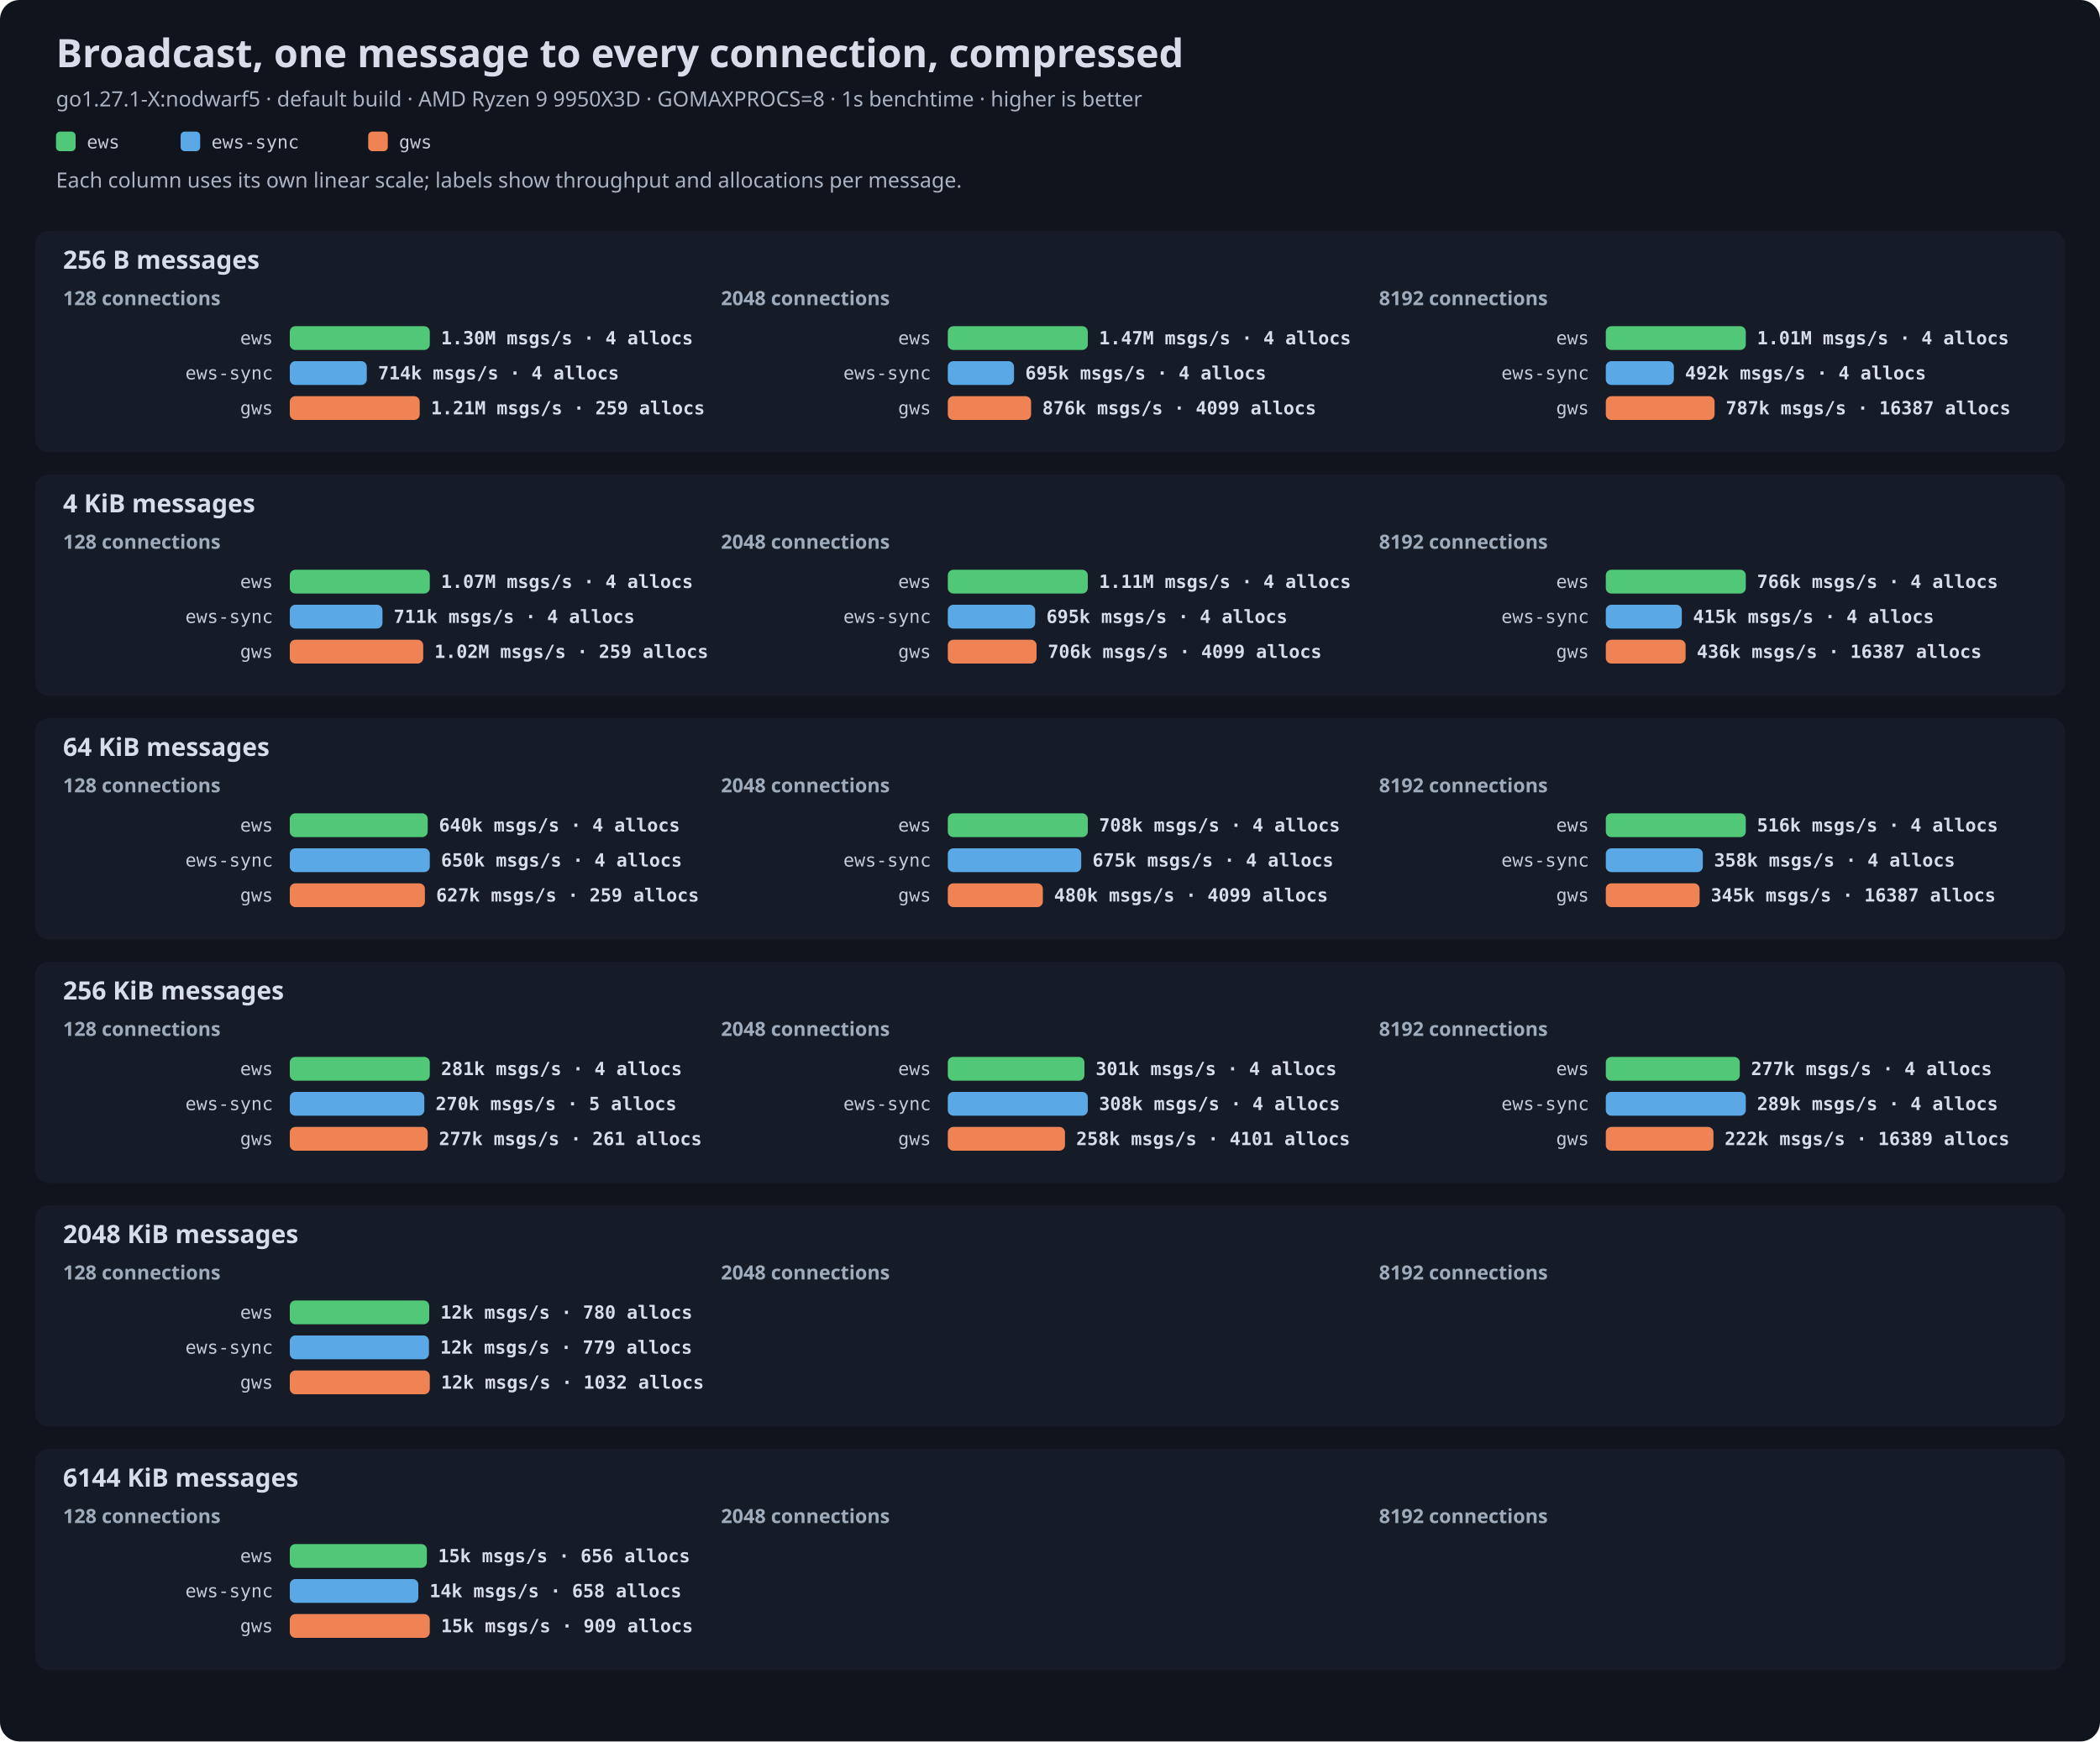
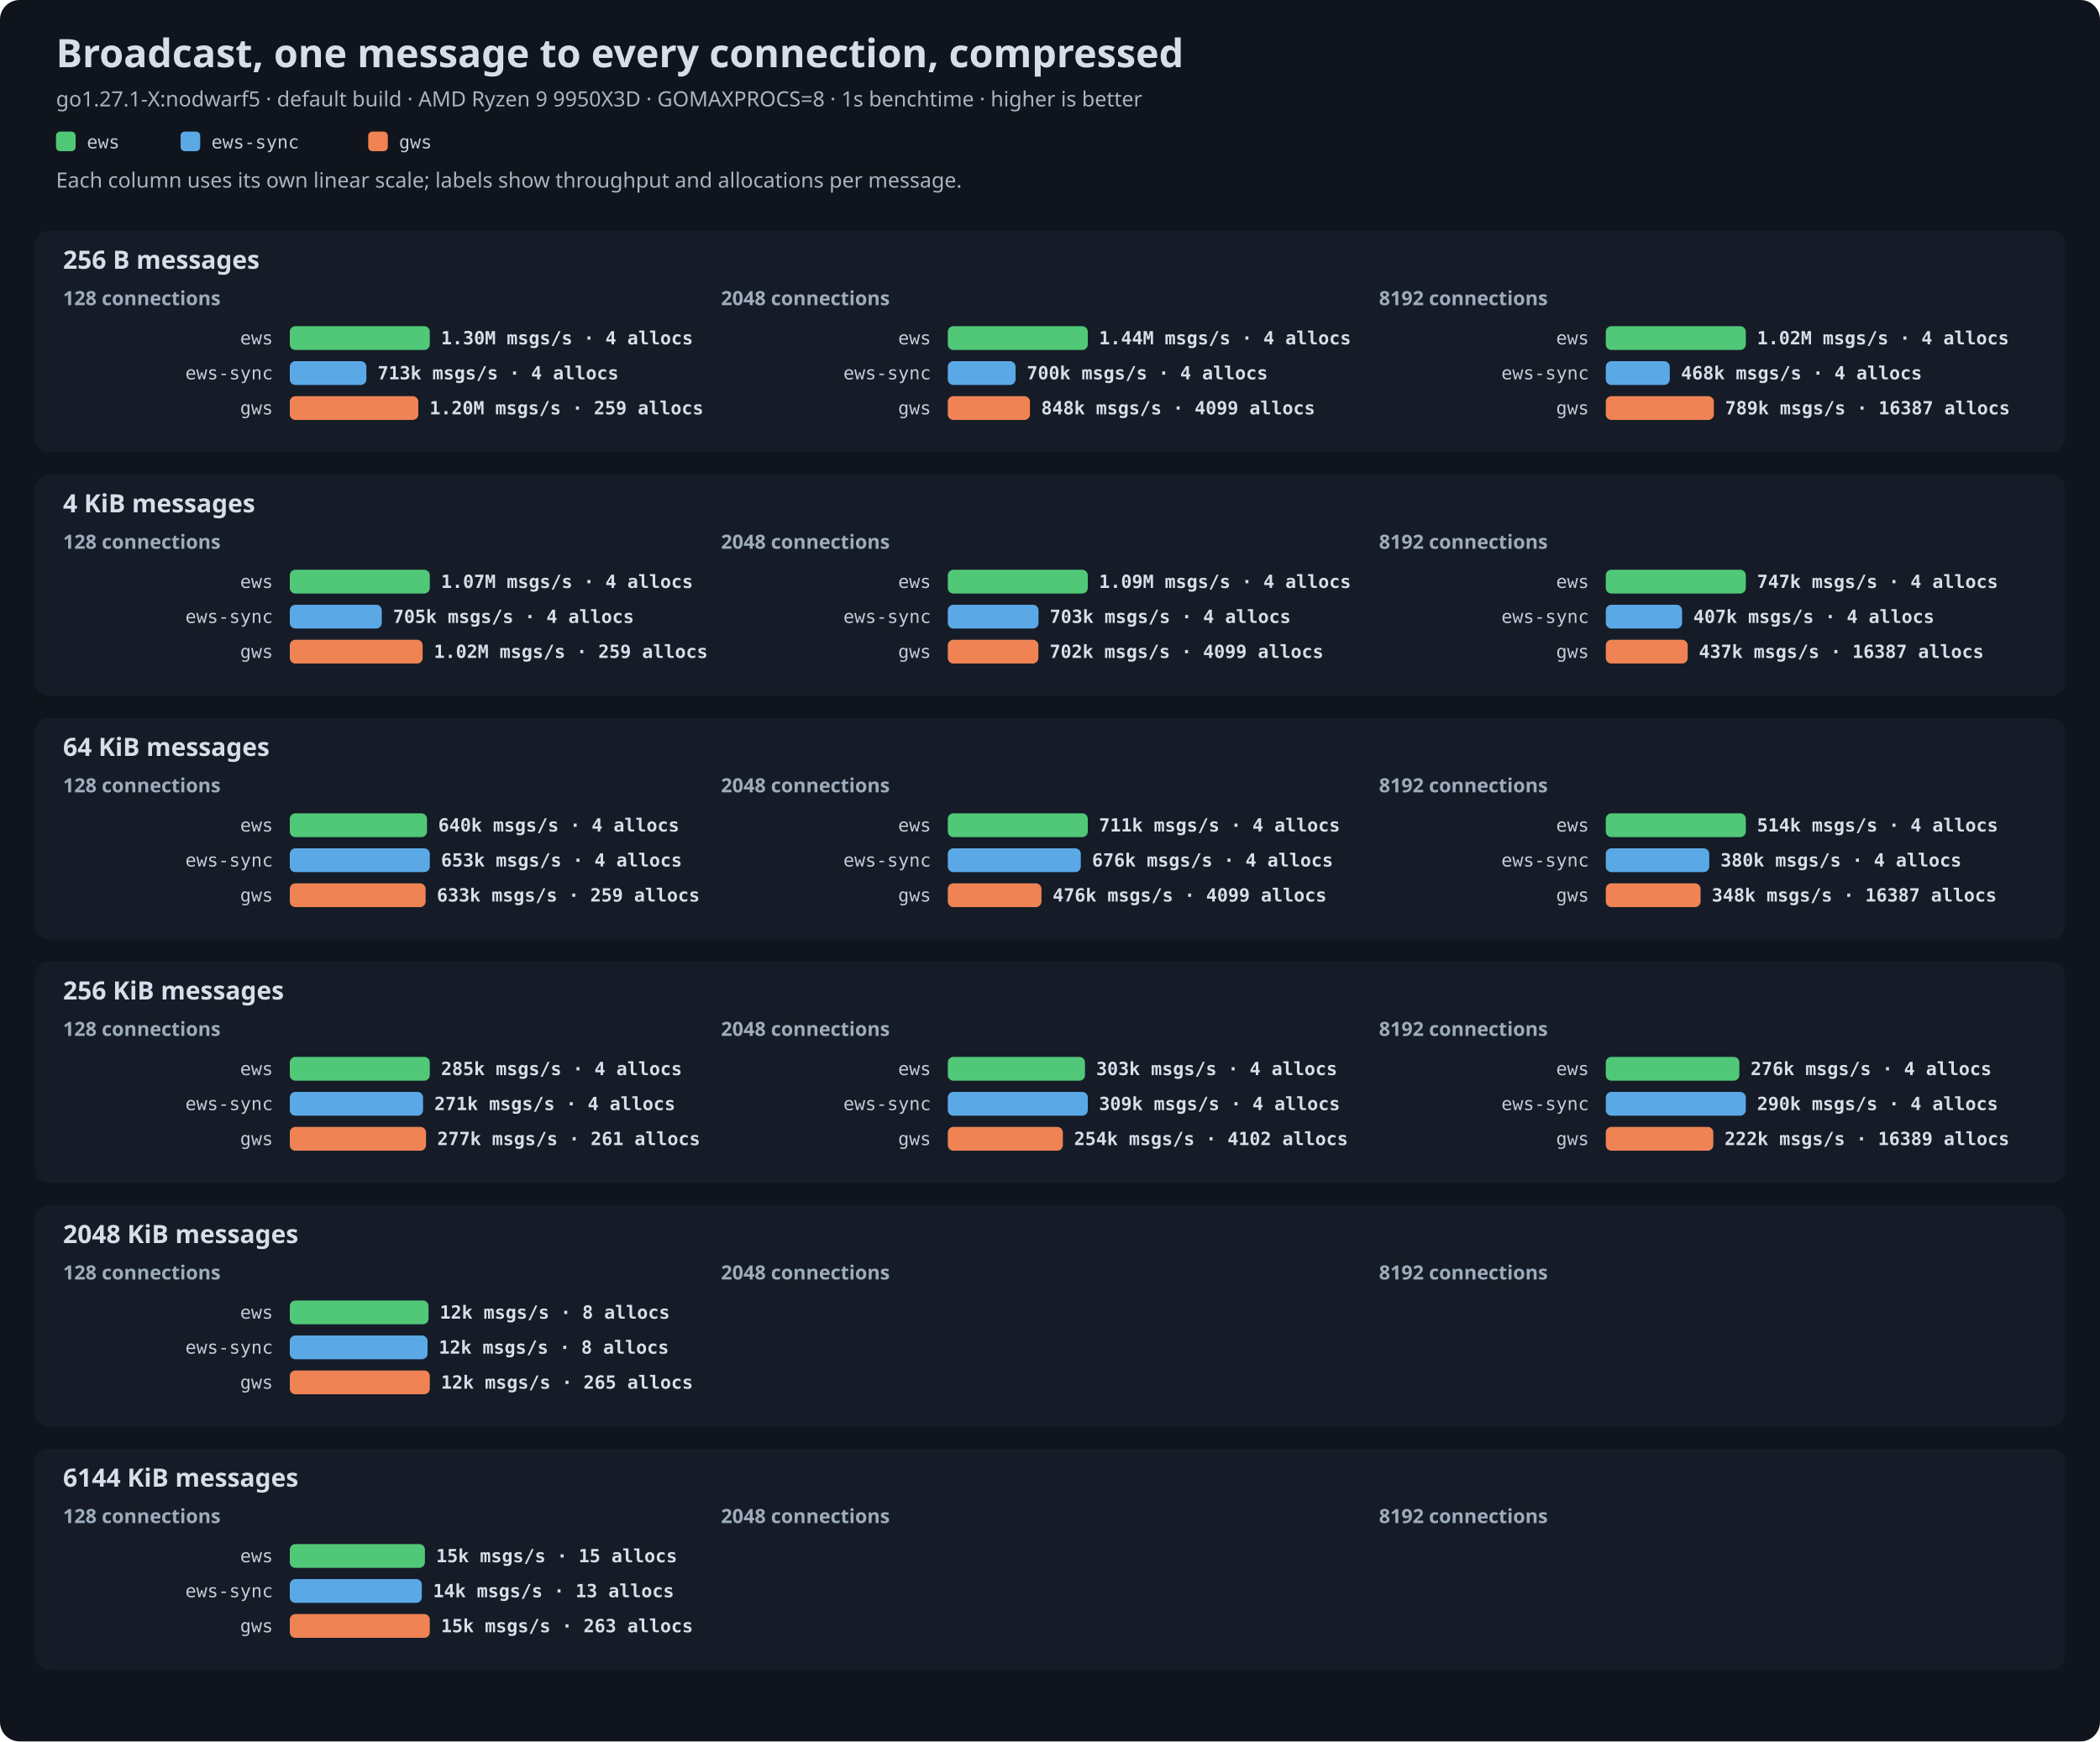
<svg xmlns="http://www.w3.org/2000/svg" width="1500" height="1244" viewBox="0 0 1500 1244" role="img" aria-labelledby="title desc">
  <style>text{font-family:ui-monospace,SFMono-Regular,Menlo,Consolas,monospace;fill:#d8dee9}.title{font-family:ui-sans-serif,system-ui,sans-serif;font-size:28px;font-weight:700}.subtitle{font-family:ui-sans-serif,system-ui,sans-serif;font-size:15px;fill:#aab4c3}.group{font-family:ui-sans-serif,system-ui,sans-serif;font-size:18px;font-weight:650}.contract{font-family:ui-sans-serif,system-ui,sans-serif;font-size:14px;font-weight:650;fill:#9eabbc}.series{font-size:13px;fill:#c4ccd8}.value{font-size:13px;font-weight:650}.panel{fill:#151c27}</style>
  <rect width="1500" height="1244" rx="14" fill="#10151d" />
  <text class="title" x="40" y="48">Broadcast, one message to every connection, compressed</text>
  <text class="subtitle" x="40" y="76">go1.27.1-X:nodwarf5 · default build · AMD Ryzen 9 9950X3D · GOMAXPROCS=8 · 1s benchtime · higher is better</text>
  <rect x="40" y="94" width="14" height="14" rx="3" fill="#50c878" />
  <text class="series" x="62" y="106">ews</text>
  <rect x="129" y="94" width="14" height="14" rx="3" fill="#5aa9e6" />
  <text class="series" x="151" y="106">ews-sync</text>
  <rect x="263" y="94" width="14" height="14" rx="3" fill="#ef8354" />
  <text class="series" x="285" y="106">gws</text>
  <text class="subtitle" x="40" y="134">Each column uses its own linear scale; labels show throughput and allocations per message.</text>
  <g transform="translate(0,165)">
    <rect class="panel" x="25" y="0" width="1450" height="158" rx="10" />
    <text class="group" x="45" y="27">256 B messages</text>
    <text class="contract" x="45" y="53">128 connections</text>
    <text class="series" x="195" y="81" text-anchor="end">ews</text>
    <rect x="207" y="68" width="100.0" height="17" rx="4" fill="#50c878" />
    <text class="value" x="315.0" y="81">1.30M msgs/s · 4 allocs</text>
    <text class="series" x="195" y="106" text-anchor="end">ews-sync</text>
-     <rect x="207" y="93" width="55.0" height="17" rx="4" fill="#5aa9e6" />
-     <text class="value" x="270.0" y="106">714k msgs/s · 4 allocs</text>
+     <rect x="207" y="93" width="54.7" height="17" rx="4" fill="#5aa9e6" />
+     <text class="value" x="269.7" y="106">713k msgs/s · 4 allocs</text>
    <text class="series" x="195" y="131" text-anchor="end">gws</text>
-     <rect x="207" y="118" width="92.8" height="17" rx="4" fill="#ef8354" />
-     <text class="value" x="307.8" y="131">1.21M msgs/s · 259 allocs</text>
+     <rect x="207" y="118" width="91.8" height="17" rx="4" fill="#ef8354" />
+     <text class="value" x="306.8" y="131">1.20M msgs/s · 259 allocs</text>
    <text class="contract" x="515" y="53">2048 connections</text>
    <text class="series" x="665" y="81" text-anchor="end">ews</text>
    <rect x="677" y="68" width="100.0" height="17" rx="4" fill="#50c878" />
-     <text class="value" x="785.0" y="81">1.47M msgs/s · 4 allocs</text>
+     <text class="value" x="785.0" y="81">1.44M msgs/s · 4 allocs</text>
    <text class="series" x="665" y="106" text-anchor="end">ews-sync</text>
-     <rect x="677" y="93" width="47.3" height="17" rx="4" fill="#5aa9e6" />
-     <text class="value" x="732.3" y="106">695k msgs/s · 4 allocs</text>
+     <rect x="677" y="93" width="48.4" height="17" rx="4" fill="#5aa9e6" />
+     <text class="value" x="733.4" y="106">700k msgs/s · 4 allocs</text>
    <text class="series" x="665" y="131" text-anchor="end">gws</text>
-     <rect x="677" y="118" width="59.5" height="17" rx="4" fill="#ef8354" />
-     <text class="value" x="744.5" y="131">876k msgs/s · 4099 allocs</text>
+     <rect x="677" y="118" width="58.7" height="17" rx="4" fill="#ef8354" />
+     <text class="value" x="743.7" y="131">848k msgs/s · 4099 allocs</text>
    <text class="contract" x="985" y="53">8192 connections</text>
    <text class="series" x="1135" y="81" text-anchor="end">ews</text>
    <rect x="1147" y="68" width="100.0" height="17" rx="4" fill="#50c878" />
-     <text class="value" x="1255.0" y="81">1.01M msgs/s · 4 allocs</text>
+     <text class="value" x="1255.0" y="81">1.02M msgs/s · 4 allocs</text>
    <text class="series" x="1135" y="106" text-anchor="end">ews-sync</text>
-     <rect x="1147" y="93" width="48.6" height="17" rx="4" fill="#5aa9e6" />
-     <text class="value" x="1203.6" y="106">492k msgs/s · 4 allocs</text>
+     <rect x="1147" y="93" width="45.7" height="17" rx="4" fill="#5aa9e6" />
+     <text class="value" x="1200.7" y="106">468k msgs/s · 4 allocs</text>
    <text class="series" x="1135" y="131" text-anchor="end">gws</text>
-     <rect x="1147" y="118" width="77.7" height="17" rx="4" fill="#ef8354" />
-     <text class="value" x="1232.7" y="131">787k msgs/s · 16387 allocs</text>
+     <rect x="1147" y="118" width="77.2" height="17" rx="4" fill="#ef8354" />
+     <text class="value" x="1232.2" y="131">789k msgs/s · 16387 allocs</text>
  </g>
  <g transform="translate(0,339)">
    <rect class="panel" x="25" y="0" width="1450" height="158" rx="10" />
    <text class="group" x="45" y="27">4 KiB messages</text>
    <text class="contract" x="45" y="53">128 connections</text>
    <text class="series" x="195" y="81" text-anchor="end">ews</text>
    <rect x="207" y="68" width="100.0" height="17" rx="4" fill="#50c878" />
    <text class="value" x="315.0" y="81">1.07M msgs/s · 4 allocs</text>
    <text class="series" x="195" y="106" text-anchor="end">ews-sync</text>
-     <rect x="207" y="93" width="66.2" height="17" rx="4" fill="#5aa9e6" />
-     <text class="value" x="281.2" y="106">711k msgs/s · 4 allocs</text>
+     <rect x="207" y="93" width="65.7" height="17" rx="4" fill="#5aa9e6" />
+     <text class="value" x="280.7" y="106">705k msgs/s · 4 allocs</text>
    <text class="series" x="195" y="131" text-anchor="end">gws</text>
-     <rect x="207" y="118" width="95.3" height="17" rx="4" fill="#ef8354" />
-     <text class="value" x="310.3" y="131">1.02M msgs/s · 259 allocs</text>
+     <rect x="207" y="118" width="94.9" height="17" rx="4" fill="#ef8354" />
+     <text class="value" x="309.9" y="131">1.02M msgs/s · 259 allocs</text>
    <text class="contract" x="515" y="53">2048 connections</text>
    <text class="series" x="665" y="81" text-anchor="end">ews</text>
    <rect x="677" y="68" width="100.0" height="17" rx="4" fill="#50c878" />
-     <text class="value" x="785.0" y="81">1.11M msgs/s · 4 allocs</text>
+     <text class="value" x="785.0" y="81">1.09M msgs/s · 4 allocs</text>
    <text class="series" x="665" y="106" text-anchor="end">ews-sync</text>
-     <rect x="677" y="93" width="62.4" height="17" rx="4" fill="#5aa9e6" />
-     <text class="value" x="747.4" y="106">695k msgs/s · 4 allocs</text>
+     <rect x="677" y="93" width="64.8" height="17" rx="4" fill="#5aa9e6" />
+     <text class="value" x="749.8" y="106">703k msgs/s · 4 allocs</text>
    <text class="series" x="665" y="131" text-anchor="end">gws</text>
-     <rect x="677" y="118" width="63.4" height="17" rx="4" fill="#ef8354" />
-     <text class="value" x="748.4" y="131">706k msgs/s · 4099 allocs</text>
+     <rect x="677" y="118" width="64.7" height="17" rx="4" fill="#ef8354" />
+     <text class="value" x="749.7" y="131">702k msgs/s · 4099 allocs</text>
    <text class="contract" x="985" y="53">8192 connections</text>
    <text class="series" x="1135" y="81" text-anchor="end">ews</text>
    <rect x="1147" y="68" width="100.0" height="17" rx="4" fill="#50c878" />
-     <text class="value" x="1255.0" y="81">766k msgs/s · 4 allocs</text>
+     <text class="value" x="1255.0" y="81">747k msgs/s · 4 allocs</text>
    <text class="series" x="1135" y="106" text-anchor="end">ews-sync</text>
-     <rect x="1147" y="93" width="54.3" height="17" rx="4" fill="#5aa9e6" />
-     <text class="value" x="1209.3" y="106">415k msgs/s · 4 allocs</text>
+     <rect x="1147" y="93" width="54.5" height="17" rx="4" fill="#5aa9e6" />
+     <text class="value" x="1209.5" y="106">407k msgs/s · 4 allocs</text>
    <text class="series" x="1135" y="131" text-anchor="end">gws</text>
-     <rect x="1147" y="118" width="57.0" height="17" rx="4" fill="#ef8354" />
-     <text class="value" x="1212.0" y="131">436k msgs/s · 16387 allocs</text>
+     <rect x="1147" y="118" width="58.5" height="17" rx="4" fill="#ef8354" />
+     <text class="value" x="1213.5" y="131">437k msgs/s · 16387 allocs</text>
  </g>
  <g transform="translate(0,513)">
    <rect class="panel" x="25" y="0" width="1450" height="158" rx="10" />
    <text class="group" x="45" y="27">64 KiB messages</text>
    <text class="contract" x="45" y="53">128 connections</text>
    <text class="series" x="195" y="81" text-anchor="end">ews</text>
-     <rect x="207" y="68" width="98.5" height="17" rx="4" fill="#50c878" />
-     <text class="value" x="313.5" y="81">640k msgs/s · 4 allocs</text>
+     <rect x="207" y="68" width="98.0" height="17" rx="4" fill="#50c878" />
+     <text class="value" x="313.0" y="81">640k msgs/s · 4 allocs</text>
    <text class="series" x="195" y="106" text-anchor="end">ews-sync</text>
    <rect x="207" y="93" width="100.0" height="17" rx="4" fill="#5aa9e6" />
-     <text class="value" x="315.0" y="106">650k msgs/s · 4 allocs</text>
+     <text class="value" x="315.0" y="106">653k msgs/s · 4 allocs</text>
    <text class="series" x="195" y="131" text-anchor="end">gws</text>
-     <rect x="207" y="118" width="96.5" height="17" rx="4" fill="#ef8354" />
-     <text class="value" x="311.5" y="131">627k msgs/s · 259 allocs</text>
+     <rect x="207" y="118" width="97.0" height="17" rx="4" fill="#ef8354" />
+     <text class="value" x="312.0" y="131">633k msgs/s · 259 allocs</text>
    <text class="contract" x="515" y="53">2048 connections</text>
    <text class="series" x="665" y="81" text-anchor="end">ews</text>
    <rect x="677" y="68" width="100.0" height="17" rx="4" fill="#50c878" />
-     <text class="value" x="785.0" y="81">708k msgs/s · 4 allocs</text>
+     <text class="value" x="785.0" y="81">711k msgs/s · 4 allocs</text>
    <text class="series" x="665" y="106" text-anchor="end">ews-sync</text>
-     <rect x="677" y="93" width="95.3" height="17" rx="4" fill="#5aa9e6" />
-     <text class="value" x="780.3" y="106">675k msgs/s · 4 allocs</text>
+     <rect x="677" y="93" width="95.0" height="17" rx="4" fill="#5aa9e6" />
+     <text class="value" x="780.0" y="106">676k msgs/s · 4 allocs</text>
    <text class="series" x="665" y="131" text-anchor="end">gws</text>
-     <rect x="677" y="118" width="67.9" height="17" rx="4" fill="#ef8354" />
-     <text class="value" x="752.9" y="131">480k msgs/s · 4099 allocs</text>
+     <rect x="677" y="118" width="66.9" height="17" rx="4" fill="#ef8354" />
+     <text class="value" x="751.9" y="131">476k msgs/s · 4099 allocs</text>
    <text class="contract" x="985" y="53">8192 connections</text>
    <text class="series" x="1135" y="81" text-anchor="end">ews</text>
    <rect x="1147" y="68" width="100.0" height="17" rx="4" fill="#50c878" />
-     <text class="value" x="1255.0" y="81">516k msgs/s · 4 allocs</text>
+     <text class="value" x="1255.0" y="81">514k msgs/s · 4 allocs</text>
    <text class="series" x="1135" y="106" text-anchor="end">ews-sync</text>
-     <rect x="1147" y="93" width="69.3" height="17" rx="4" fill="#5aa9e6" />
-     <text class="value" x="1224.3" y="106">358k msgs/s · 4 allocs</text>
+     <rect x="1147" y="93" width="73.9" height="17" rx="4" fill="#5aa9e6" />
+     <text class="value" x="1228.9" y="106">380k msgs/s · 4 allocs</text>
    <text class="series" x="1135" y="131" text-anchor="end">gws</text>
-     <rect x="1147" y="118" width="67.0" height="17" rx="4" fill="#ef8354" />
-     <text class="value" x="1222.0" y="131">345k msgs/s · 16387 allocs</text>
+     <rect x="1147" y="118" width="67.7" height="17" rx="4" fill="#ef8354" />
+     <text class="value" x="1222.7" y="131">348k msgs/s · 16387 allocs</text>
  </g>
  <g transform="translate(0,687)">
    <rect class="panel" x="25" y="0" width="1450" height="158" rx="10" />
    <text class="group" x="45" y="27">256 KiB messages</text>
    <text class="contract" x="45" y="53">128 connections</text>
    <text class="series" x="195" y="81" text-anchor="end">ews</text>
    <rect x="207" y="68" width="100.0" height="17" rx="4" fill="#50c878" />
-     <text class="value" x="315.0" y="81">281k msgs/s · 4 allocs</text>
+     <text class="value" x="315.0" y="81">285k msgs/s · 4 allocs</text>
    <text class="series" x="195" y="106" text-anchor="end">ews-sync</text>
-     <rect x="207" y="93" width="96.1" height="17" rx="4" fill="#5aa9e6" />
-     <text class="value" x="311.1" y="106">270k msgs/s · 5 allocs</text>
+     <rect x="207" y="93" width="95.2" height="17" rx="4" fill="#5aa9e6" />
+     <text class="value" x="310.2" y="106">271k msgs/s · 4 allocs</text>
    <text class="series" x="195" y="131" text-anchor="end">gws</text>
-     <rect x="207" y="118" width="98.5" height="17" rx="4" fill="#ef8354" />
-     <text class="value" x="313.5" y="131">277k msgs/s · 261 allocs</text>
+     <rect x="207" y="118" width="97.3" height="17" rx="4" fill="#ef8354" />
+     <text class="value" x="312.3" y="131">277k msgs/s · 261 allocs</text>
    <text class="contract" x="515" y="53">2048 connections</text>
    <text class="series" x="665" y="81" text-anchor="end">ews</text>
-     <rect x="677" y="68" width="97.6" height="17" rx="4" fill="#50c878" />
-     <text class="value" x="782.6" y="81">301k msgs/s · 4 allocs</text>
+     <rect x="677" y="68" width="98.0" height="17" rx="4" fill="#50c878" />
+     <text class="value" x="783.0" y="81">303k msgs/s · 4 allocs</text>
    <text class="series" x="665" y="106" text-anchor="end">ews-sync</text>
    <rect x="677" y="93" width="100.0" height="17" rx="4" fill="#5aa9e6" />
-     <text class="value" x="785.0" y="106">308k msgs/s · 4 allocs</text>
+     <text class="value" x="785.0" y="106">309k msgs/s · 4 allocs</text>
    <text class="series" x="665" y="131" text-anchor="end">gws</text>
-     <rect x="677" y="118" width="83.7" height="17" rx="4" fill="#ef8354" />
-     <text class="value" x="768.7" y="131">258k msgs/s · 4101 allocs</text>
+     <rect x="677" y="118" width="82.2" height="17" rx="4" fill="#ef8354" />
+     <text class="value" x="767.2" y="131">254k msgs/s · 4102 allocs</text>
    <text class="contract" x="985" y="53">8192 connections</text>
    <text class="series" x="1135" y="81" text-anchor="end">ews</text>
-     <rect x="1147" y="68" width="95.7" height="17" rx="4" fill="#50c878" />
-     <text class="value" x="1250.7" y="81">277k msgs/s · 4 allocs</text>
+     <rect x="1147" y="68" width="95.4" height="17" rx="4" fill="#50c878" />
+     <text class="value" x="1250.4" y="81">276k msgs/s · 4 allocs</text>
    <text class="series" x="1135" y="106" text-anchor="end">ews-sync</text>
    <rect x="1147" y="93" width="100.0" height="17" rx="4" fill="#5aa9e6" />
-     <text class="value" x="1255.0" y="106">289k msgs/s · 4 allocs</text>
+     <text class="value" x="1255.0" y="106">290k msgs/s · 4 allocs</text>
    <text class="series" x="1135" y="131" text-anchor="end">gws</text>
-     <rect x="1147" y="118" width="76.9" height="17" rx="4" fill="#ef8354" />
-     <text class="value" x="1231.9" y="131">222k msgs/s · 16389 allocs</text>
+     <rect x="1147" y="118" width="76.8" height="17" rx="4" fill="#ef8354" />
+     <text class="value" x="1231.8" y="131">222k msgs/s · 16389 allocs</text>
  </g>
  <g transform="translate(0,861)">
    <rect class="panel" x="25" y="0" width="1450" height="158" rx="10" />
    <text class="group" x="45" y="27">2048 KiB messages</text>
    <text class="contract" x="45" y="53">128 connections</text>
    <text class="series" x="195" y="81" text-anchor="end">ews</text>
-     <rect x="207" y="68" width="99.6" height="17" rx="4" fill="#50c878" />
-     <text class="value" x="314.6" y="81">12k msgs/s · 780 allocs</text>
+     <rect x="207" y="68" width="99.1" height="17" rx="4" fill="#50c878" />
+     <text class="value" x="314.1" y="81">12k msgs/s · 8 allocs</text>
    <text class="series" x="195" y="106" text-anchor="end">ews-sync</text>
-     <rect x="207" y="93" width="99.4" height="17" rx="4" fill="#5aa9e6" />
-     <text class="value" x="314.4" y="106">12k msgs/s · 779 allocs</text>
+     <rect x="207" y="93" width="98.4" height="17" rx="4" fill="#5aa9e6" />
+     <text class="value" x="313.4" y="106">12k msgs/s · 8 allocs</text>
    <text class="series" x="195" y="131" text-anchor="end">gws</text>
    <rect x="207" y="118" width="100.0" height="17" rx="4" fill="#ef8354" />
-     <text class="value" x="315.0" y="131">12k msgs/s · 1032 allocs</text>
+     <text class="value" x="315.0" y="131">12k msgs/s · 265 allocs</text>
    <text class="contract" x="515" y="53">2048 connections</text>
    <text class="contract" x="985" y="53">8192 connections</text>
  </g>
  <g transform="translate(0,1035)">
    <rect class="panel" x="25" y="0" width="1450" height="158" rx="10" />
    <text class="group" x="45" y="27">6144 KiB messages</text>
    <text class="contract" x="45" y="53">128 connections</text>
    <text class="series" x="195" y="81" text-anchor="end">ews</text>
-     <rect x="207" y="68" width="97.9" height="17" rx="4" fill="#50c878" />
-     <text class="value" x="312.9" y="81">15k msgs/s · 656 allocs</text>
+     <rect x="207" y="68" width="96.5" height="17" rx="4" fill="#50c878" />
+     <text class="value" x="311.5" y="81">15k msgs/s · 15 allocs</text>
    <text class="series" x="195" y="106" text-anchor="end">ews-sync</text>
-     <rect x="207" y="93" width="91.8" height="17" rx="4" fill="#5aa9e6" />
-     <text class="value" x="306.8" y="106">14k msgs/s · 658 allocs</text>
+     <rect x="207" y="93" width="94.3" height="17" rx="4" fill="#5aa9e6" />
+     <text class="value" x="309.3" y="106">14k msgs/s · 13 allocs</text>
    <text class="series" x="195" y="131" text-anchor="end">gws</text>
    <rect x="207" y="118" width="100.0" height="17" rx="4" fill="#ef8354" />
-     <text class="value" x="315.0" y="131">15k msgs/s · 909 allocs</text>
+     <text class="value" x="315.0" y="131">15k msgs/s · 263 allocs</text>
    <text class="contract" x="515" y="53">2048 connections</text>
    <text class="contract" x="985" y="53">8192 connections</text>
  </g>
</svg>
